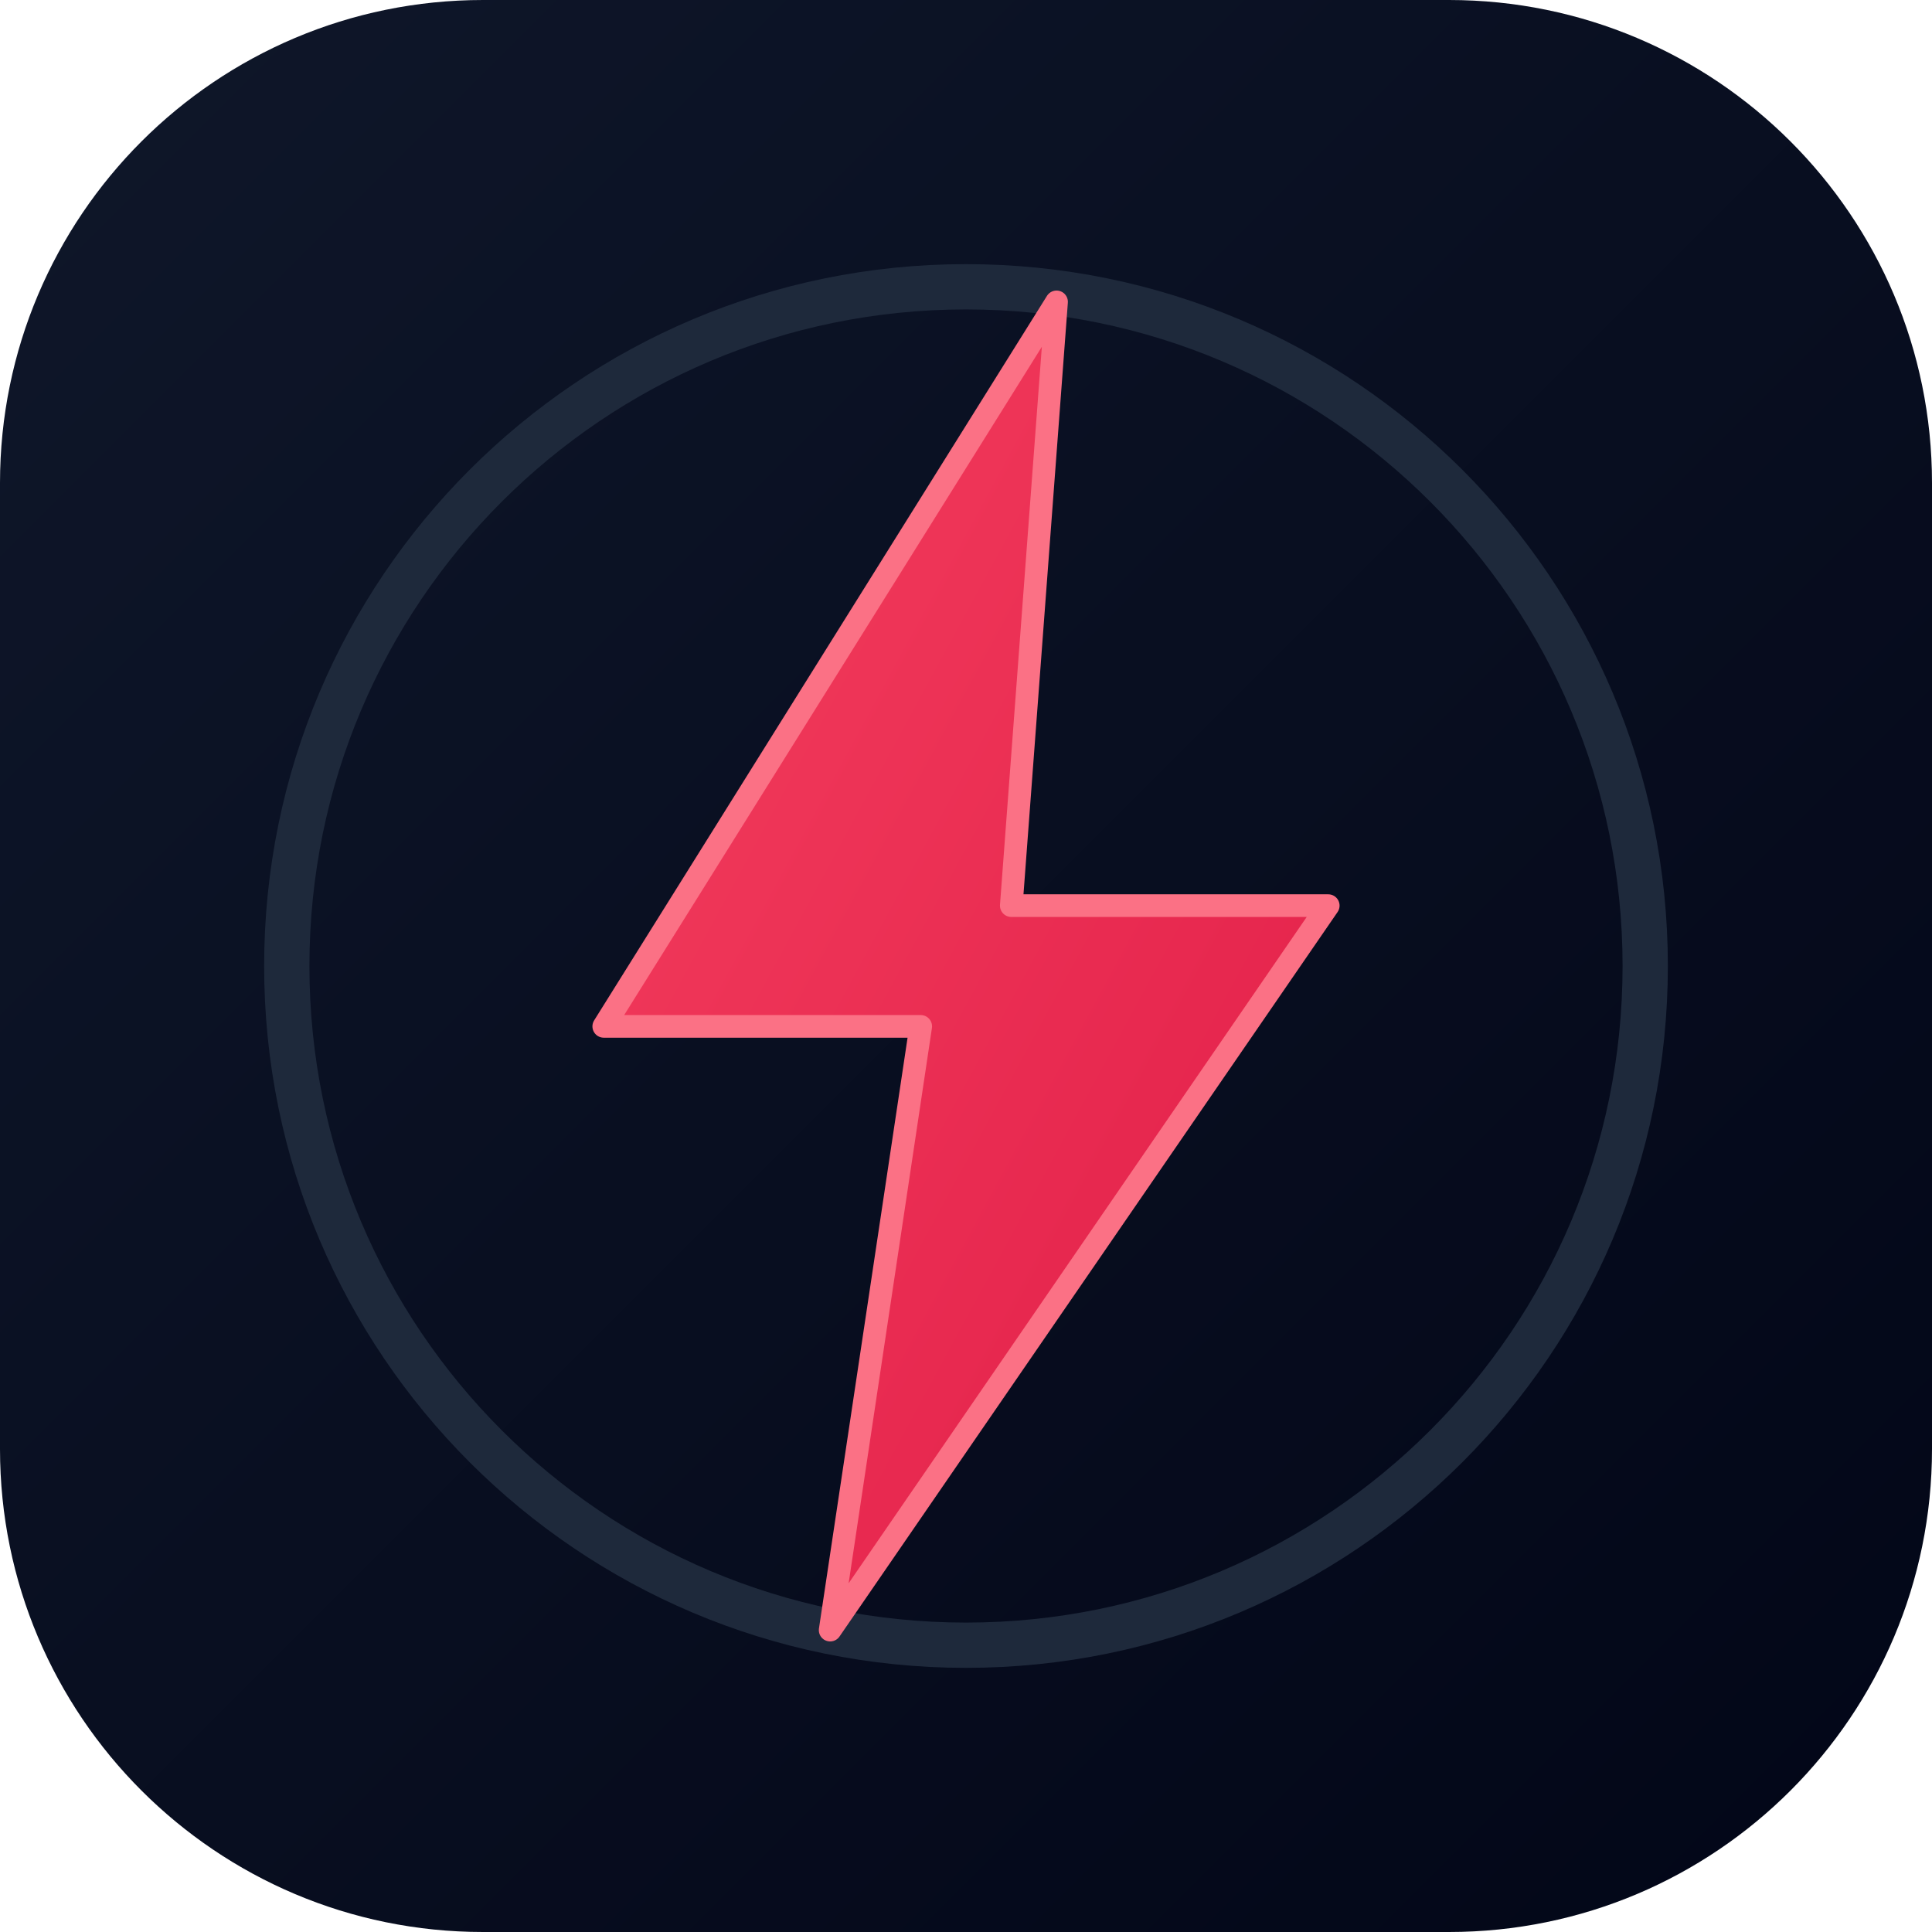
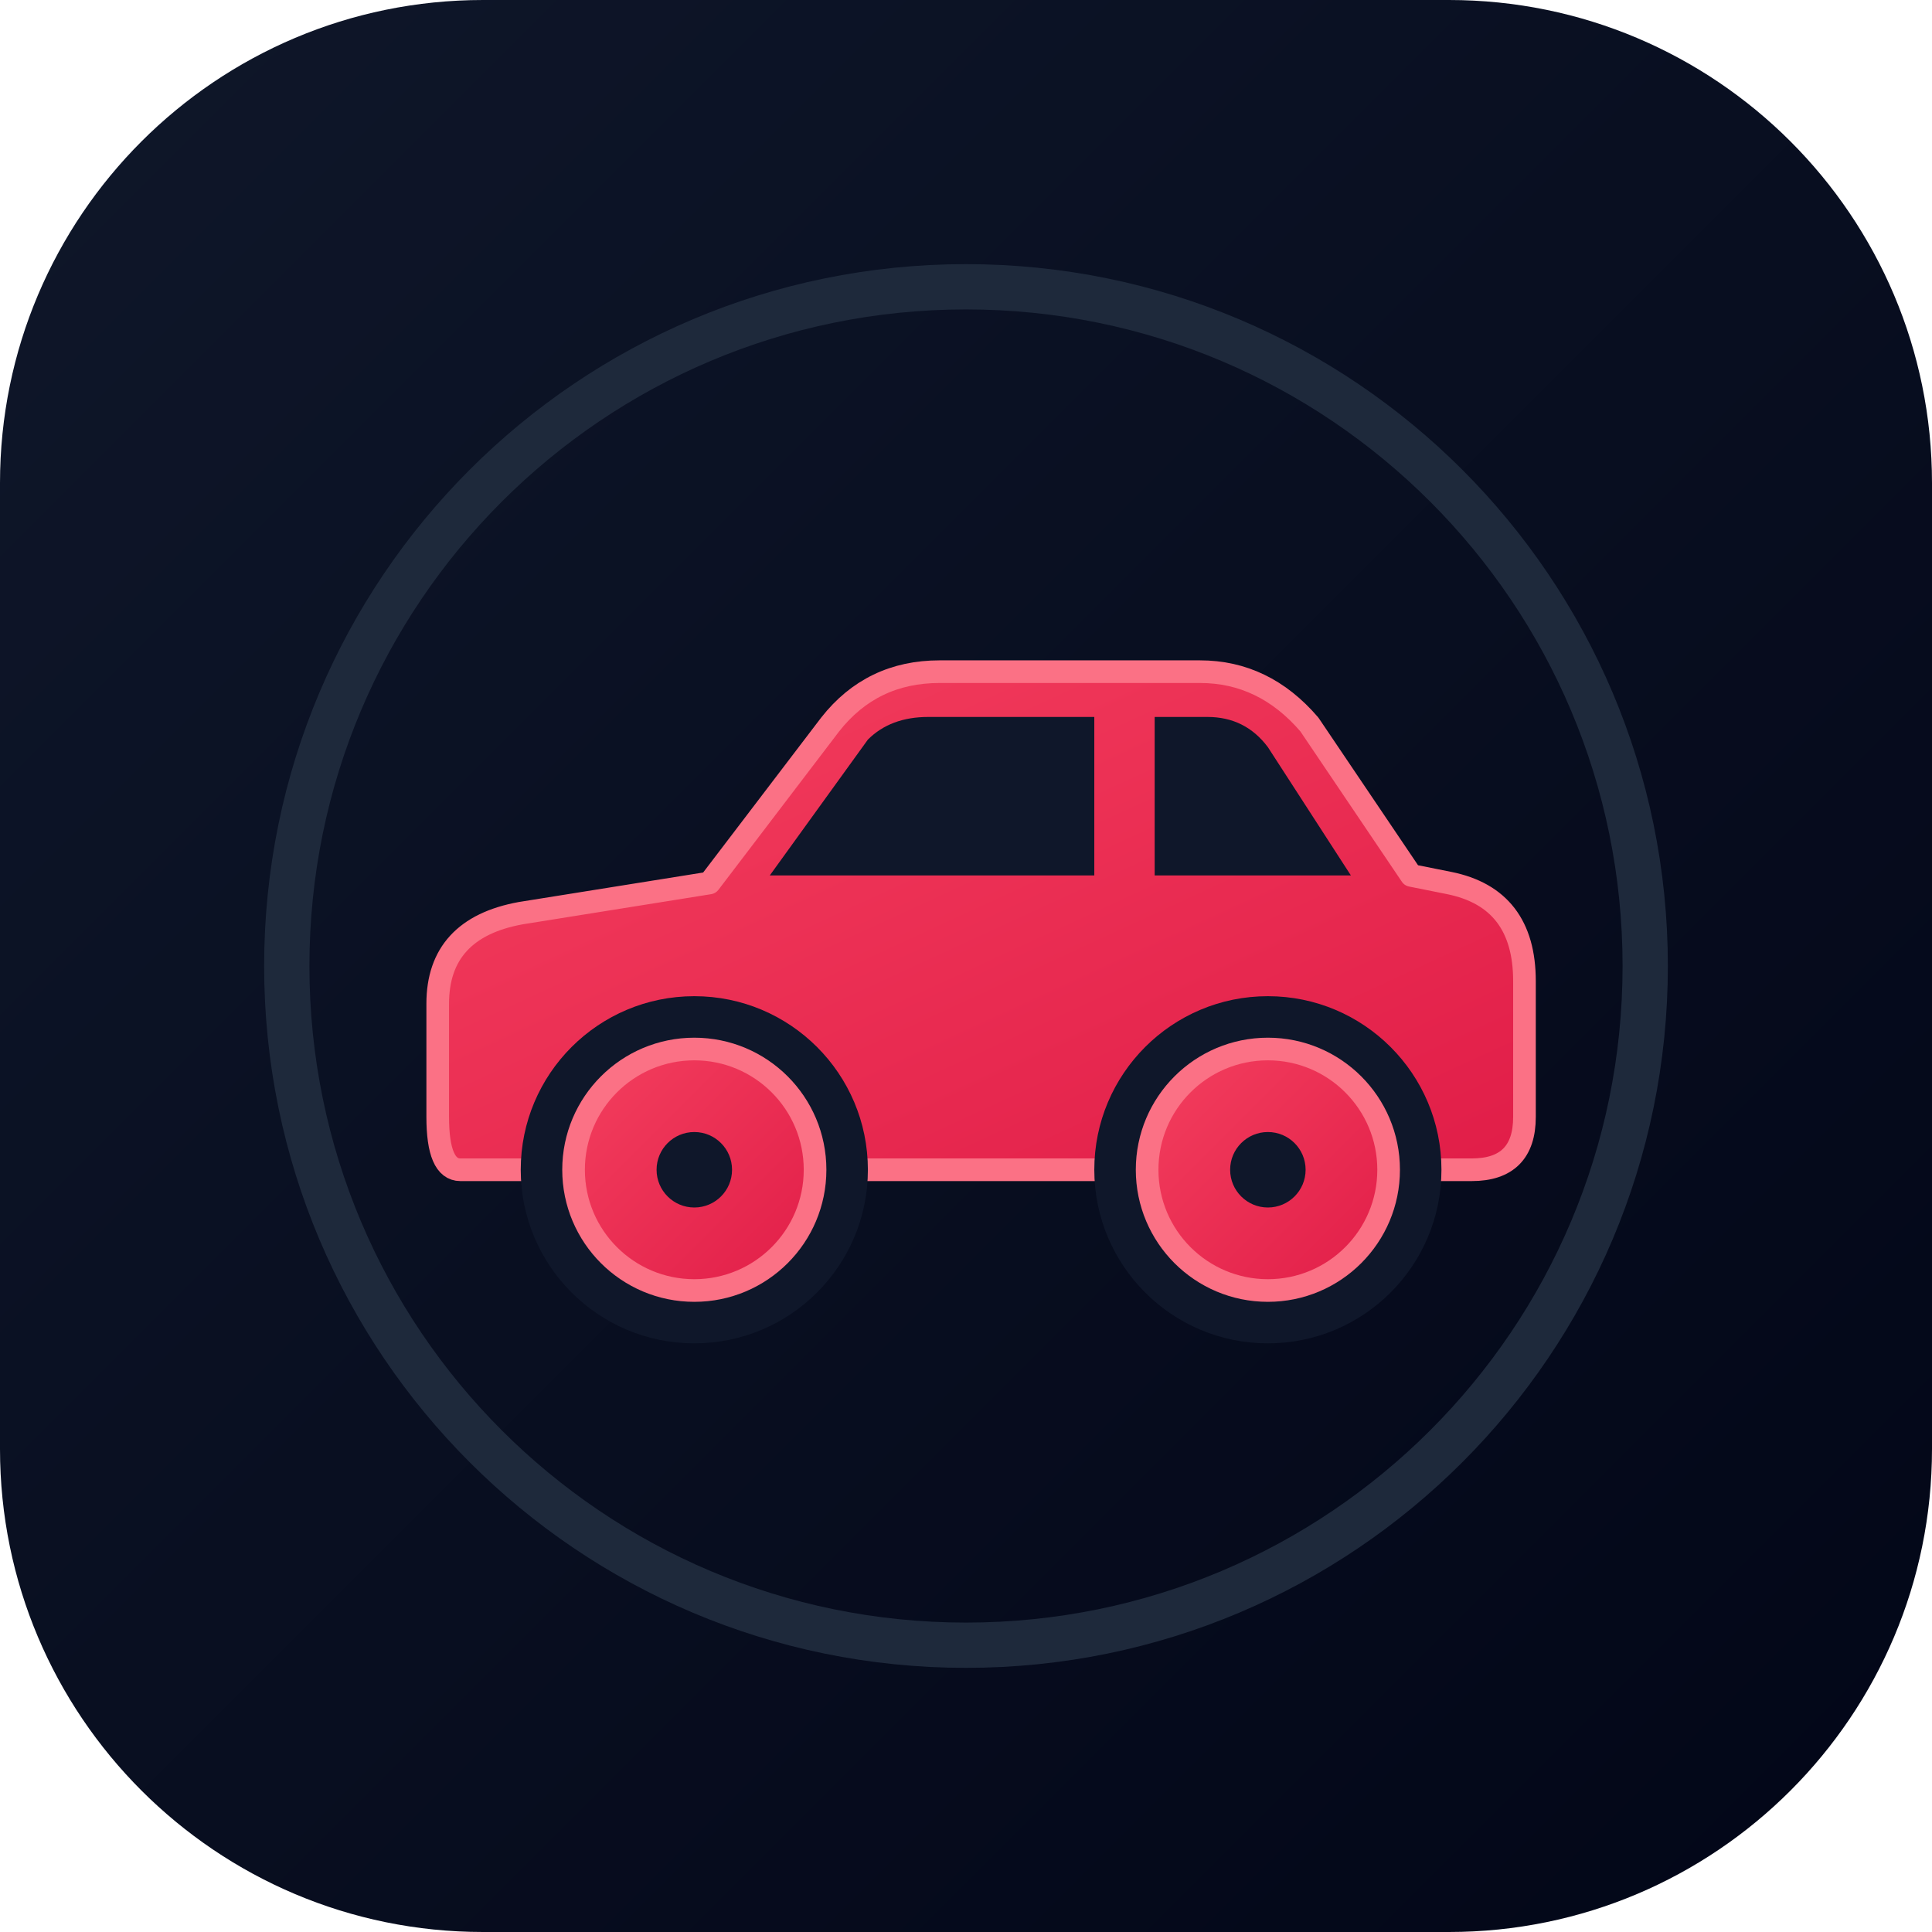
<svg xmlns="http://www.w3.org/2000/svg" viewBox="0 0 512 512" width="512" height="512">
  <defs>
    <linearGradient id="bg" x1="0%" y1="0%" x2="100%" y2="100%">
      <stop offset="0%" stop-color="#0f172a" />
      <stop offset="100%" stop-color="#020617" />
    </linearGradient>
-     <linearGradient id="bolt" x1="0%" y1="0%" x2="100%" y2="100%">
+     <linearGradient id="car" x1="0%" y1="0%" x2="100%" y2="100%">
      <stop offset="0%" stop-color="#f43f5e" />
      <stop offset="100%" stop-color="#e11d48" />
    </linearGradient>
  </defs>
  <rect width="512" height="512" rx="128" fill="url(#bg)" />
  <circle cx="256" cy="256" r="180" stroke="#1e293b" stroke-width="12" fill="none" />
-   <path d="M280 80 L160 272 L244 272 L220 432 L352 240 L268 240 Z" fill="url(#bolt)" stroke="#fb7185" stroke-width="6" stroke-linejoin="round" />
+   <g transform="translate(0 -8)">
+     <path d="M116 304 L116 274 Q116 254 138 250 L188 242 L220 200 Q231 186 249 186 L318 186 Q335 186 347 200 L374 240 L384 242 Q404 246 404 268 L404 304 Q404 318 390 318 L122 318 Q116 318 116 304 Z" fill="url(#car)" stroke="#fb7185" stroke-width="6" stroke-linejoin="round" />
+     <path d="M204 240 L230 204 Q236 198 246 198 L290 198 L290 240 Z M306 198 L320 198 Q330 198 336 206 L358 240 L306 240 Z" fill="#0f172a" />
+     <circle cx="184" cy="318" r="46" fill="#0f172a" />
+     <circle cx="336" cy="318" r="46" fill="#0f172a" />
+     <circle cx="184" cy="318" r="32" fill="url(#car)" stroke="#fb7185" stroke-width="6" />
+     <circle cx="336" cy="318" r="32" fill="url(#car)" stroke="#fb7185" stroke-width="6" />
+     <circle cx="184" cy="318" r="10" fill="#0f172a" />
+     <circle cx="336" cy="318" r="10" fill="#0f172a" />
+   </g>
</svg>
